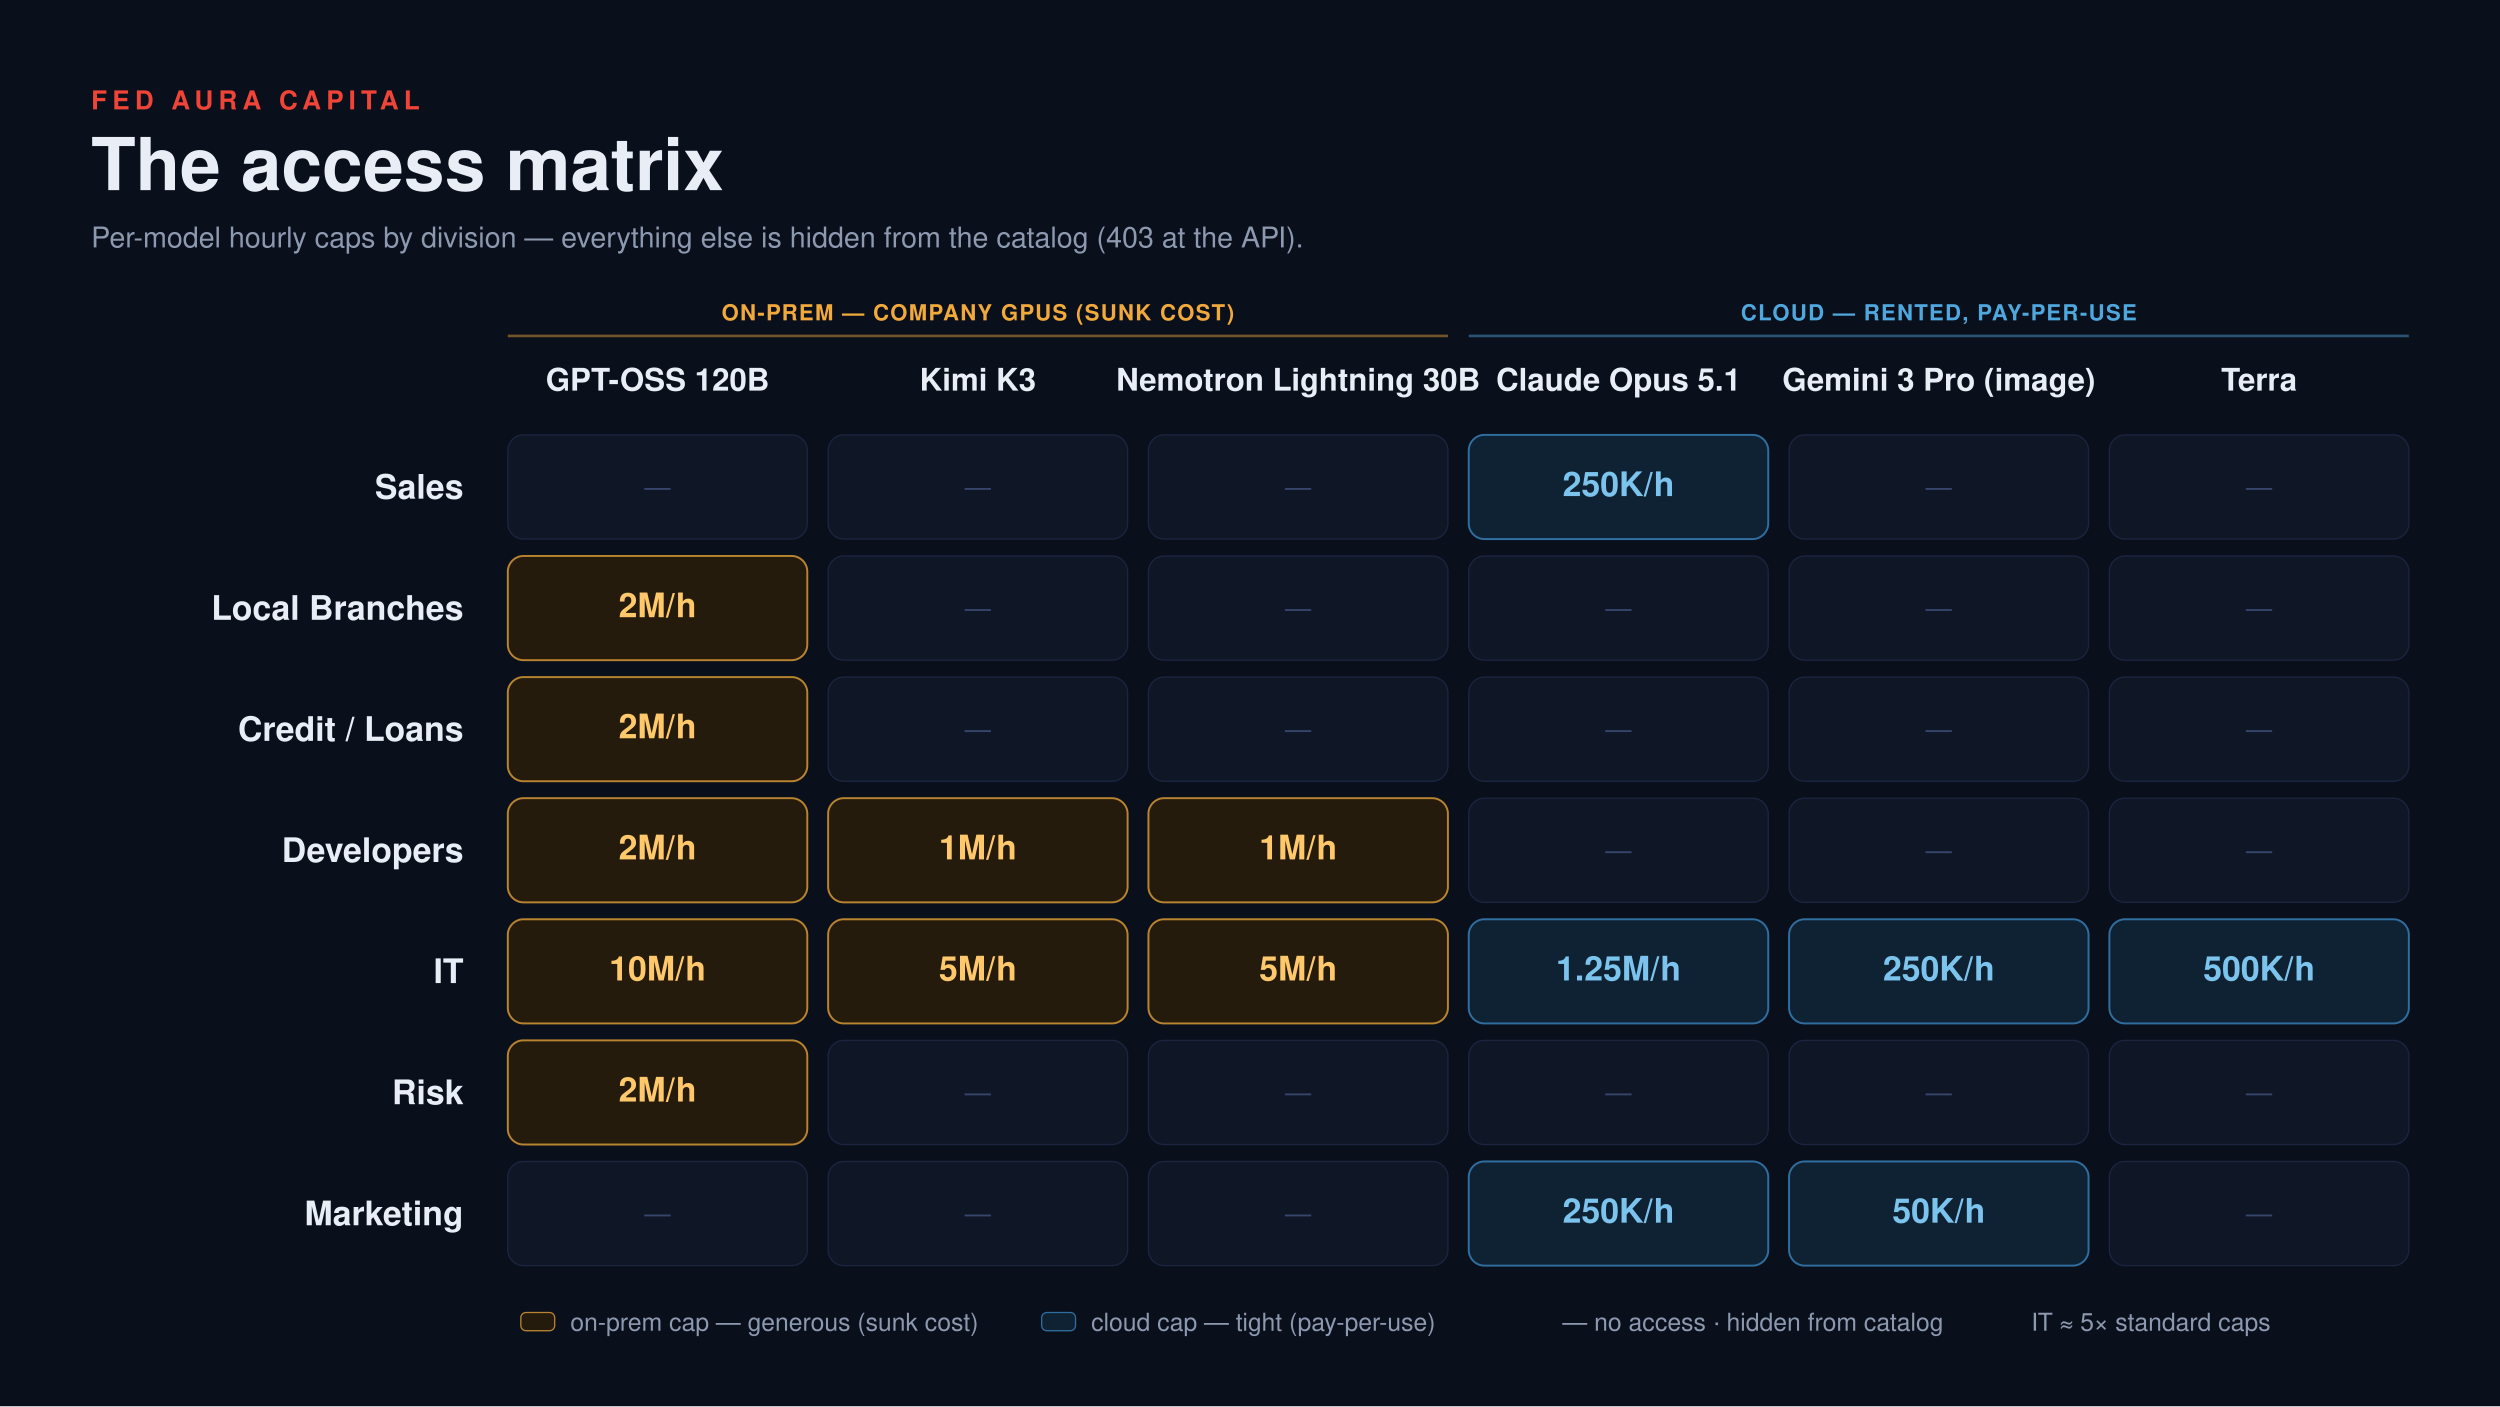
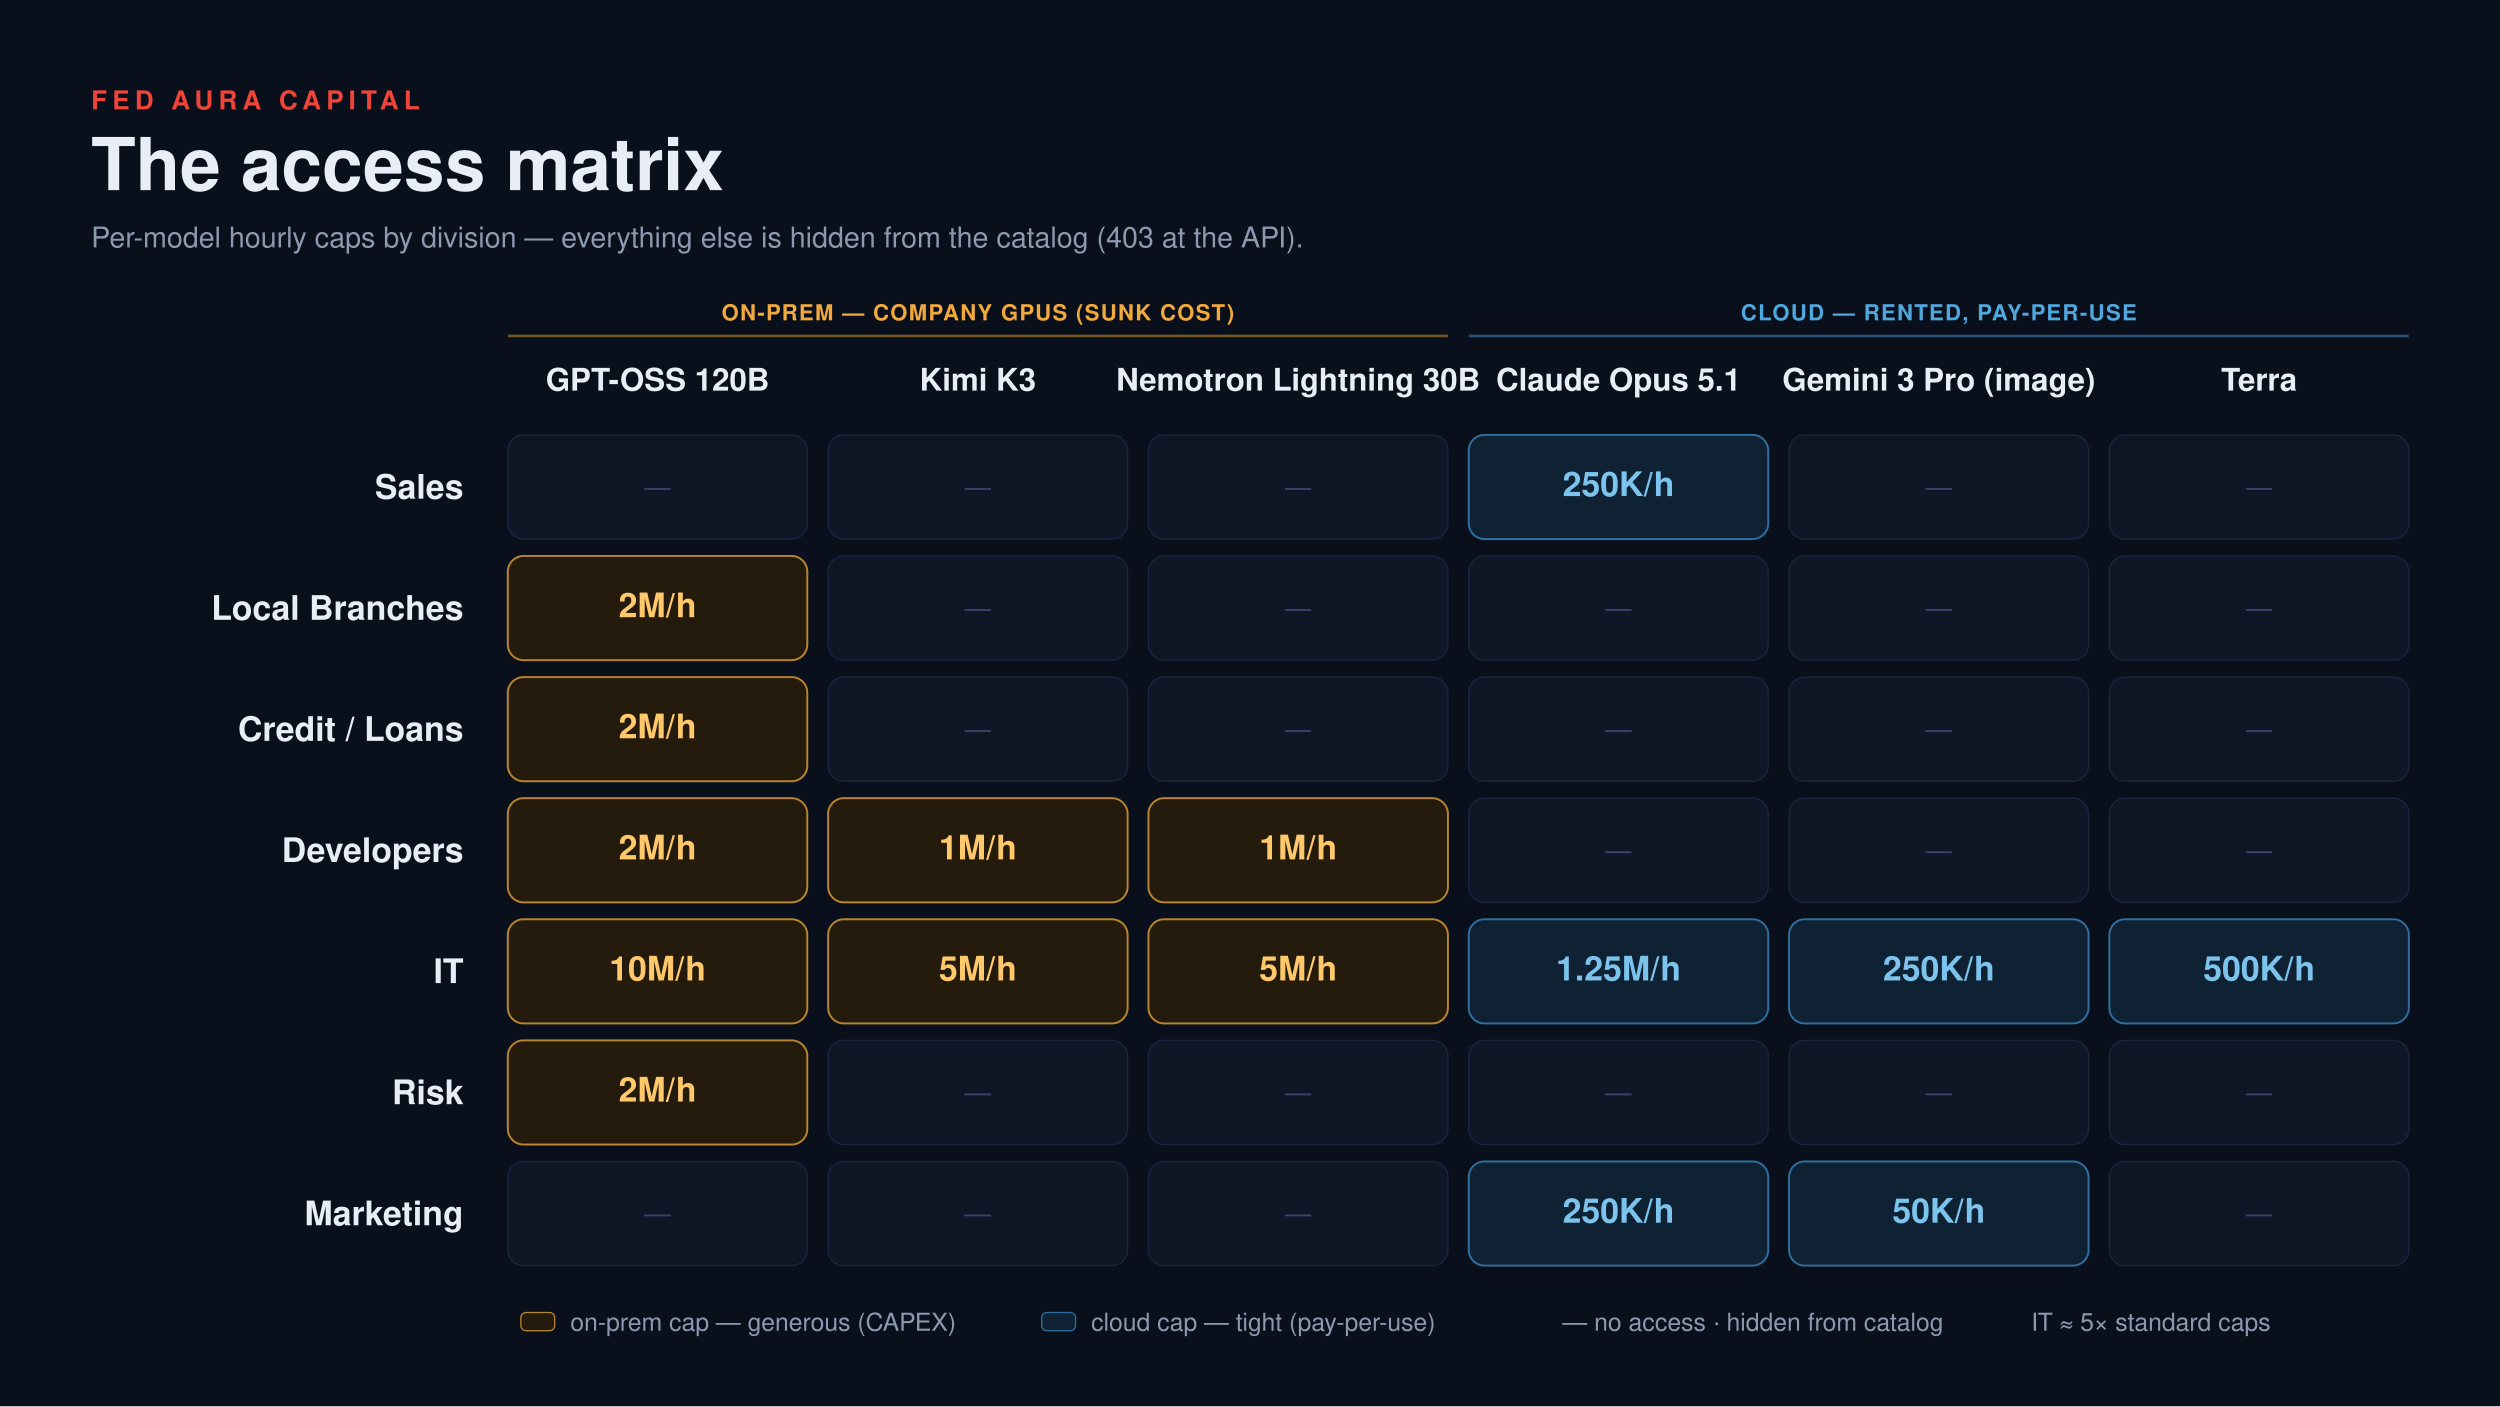
<svg xmlns="http://www.w3.org/2000/svg" width="1920" height="1080" viewBox="0 0 1920 1080">
  <style>
    .bg     { fill:#0A0F1C; }
    .eyebrow{ font-family:'Helvetica Neue',Helvetica,Arial,sans-serif; font-size:20px; font-weight:700; letter-spacing:4px; fill:#F04438; }
    .title  { font-family:'Helvetica Neue',Helvetica,Arial,sans-serif; font-size:56px; font-weight:700; fill:#E9EEF6; }
    .sub    { font-family:'Helvetica Neue',Helvetica,Arial,sans-serif; font-size:22px; fill:#8C99AF; }
    .grp    { font-family:'Helvetica Neue',Helvetica,Arial,sans-serif; font-size:17px; font-weight:700; letter-spacing:1px; }
    .model  { font-family:'Helvetica Neue',Helvetica,Arial,sans-serif; font-size:24px; font-weight:700; fill:#E9EEF6; }
    .rowlbl { font-family:'Helvetica Neue',Helvetica,Arial,sans-serif; font-size:26px; font-weight:700; fill:#E9EEF6; }
    .cap    { font-family:'Helvetica Neue',Helvetica,Arial,sans-serif; font-size:26px; font-weight:700; }
    .nocap  { font-family:'Helvetica Neue',Helvetica,Arial,sans-serif; font-size:20px; fill:#37456B; }
    .legend { font-family:'Helvetica Neue',Helvetica,Arial,sans-serif; font-size:19px; fill:#8C99AF; }
  </style>
  <rect class="bg" width="1920" height="1080" />
  <text x="70" y="84" class="eyebrow">FED AURA CAPITAL</text>
  <text x="70" y="146" class="title">The access matrix</text>
  <text x="70" y="190" class="sub">Per-model hourly caps by division — everything else is hidden from the catalog (403 at the API).</text>
  <text x="751" y="246" text-anchor="middle" class="grp" fill="#F2A93B">ON-PREM — COMPANY GPUS (SUNK COST)</text>
  <line x1="390" y1="258" x2="1112" y2="258" stroke="#F2A93B" stroke-width="2" stroke-opacity="0.45" />
  <text x="1489" y="246" text-anchor="middle" class="grp" fill="#4EA8DE">CLOUD — RENTED, PAY-PER-USE</text>
  <line x1="1128" y1="258" x2="1850" y2="258" stroke="#4EA8DE" stroke-width="2" stroke-opacity="0.45" />
  <text x="505" y="300" text-anchor="middle" class="model">GPT-OSS 120B</text>
  <text x="751" y="300" text-anchor="middle" class="model">Kimi K3</text>
  <text x="997" y="300" text-anchor="middle" class="model">Nemotron Lightning 30B</text>
  <text x="1243" y="300" text-anchor="middle" class="model">Claude Opus 5.1</text>
  <text x="1489" y="300" text-anchor="middle" class="model">Gemini 3 Pro (image)</text>
  <text x="1735" y="300" text-anchor="middle" class="model">Terra</text>
  <text x="356" y="383" text-anchor="end" class="rowlbl">Sales</text>
  <rect x="390" y="334" width="230" height="80" rx="12" fill="#0F1626" stroke="#1B2540" />
  <text x="505" y="381" text-anchor="middle" class="nocap">—</text>
  <rect x="636" y="334" width="230" height="80" rx="12" fill="#0F1626" stroke="#1B2540" />
  <text x="751" y="381" text-anchor="middle" class="nocap">—</text>
  <rect x="882" y="334" width="230" height="80" rx="12" fill="#0F1626" stroke="#1B2540" />
  <text x="997" y="381" text-anchor="middle" class="nocap">—</text>
  <rect x="1128" y="334" width="230" height="80" rx="12" fill="#0F2233" stroke="#2F6E9E" stroke-width="1.5" />
  <text x="1243" y="381" text-anchor="middle" class="cap" fill="#7CC4EE">250K/h</text>
  <rect x="1374" y="334" width="230" height="80" rx="12" fill="#0F1626" stroke="#1B2540" />
  <text x="1489" y="381" text-anchor="middle" class="nocap">—</text>
  <rect x="1620" y="334" width="230" height="80" rx="12" fill="#0F1626" stroke="#1B2540" />
  <text x="1735" y="381" text-anchor="middle" class="nocap">—</text>
  <text x="356" y="476" text-anchor="end" class="rowlbl">Local Branches</text>
  <rect x="390" y="427" width="230" height="80" rx="12" fill="#251B0C" stroke="#B8842F" stroke-width="1.5" />
  <text x="505" y="474" text-anchor="middle" class="cap" fill="#FFC96B">2M/h</text>
  <rect x="636" y="427" width="230" height="80" rx="12" fill="#0F1626" stroke="#1B2540" />
  <text x="751" y="474" text-anchor="middle" class="nocap">—</text>
  <rect x="882" y="427" width="230" height="80" rx="12" fill="#0F1626" stroke="#1B2540" />
  <text x="997" y="474" text-anchor="middle" class="nocap">—</text>
  <rect x="1128" y="427" width="230" height="80" rx="12" fill="#0F1626" stroke="#1B2540" />
  <text x="1243" y="474" text-anchor="middle" class="nocap">—</text>
  <rect x="1374" y="427" width="230" height="80" rx="12" fill="#0F1626" stroke="#1B2540" />
  <text x="1489" y="474" text-anchor="middle" class="nocap">—</text>
  <rect x="1620" y="427" width="230" height="80" rx="12" fill="#0F1626" stroke="#1B2540" />
  <text x="1735" y="474" text-anchor="middle" class="nocap">—</text>
  <text x="356" y="569" text-anchor="end" class="rowlbl">Credit / Loans</text>
  <rect x="390" y="520" width="230" height="80" rx="12" fill="#251B0C" stroke="#B8842F" stroke-width="1.5" />
  <text x="505" y="567" text-anchor="middle" class="cap" fill="#FFC96B">2M/h</text>
  <rect x="636" y="520" width="230" height="80" rx="12" fill="#0F1626" stroke="#1B2540" />
  <text x="751" y="567" text-anchor="middle" class="nocap">—</text>
  <rect x="882" y="520" width="230" height="80" rx="12" fill="#0F1626" stroke="#1B2540" />
  <text x="997" y="567" text-anchor="middle" class="nocap">—</text>
  <rect x="1128" y="520" width="230" height="80" rx="12" fill="#0F1626" stroke="#1B2540" />
  <text x="1243" y="567" text-anchor="middle" class="nocap">—</text>
  <rect x="1374" y="520" width="230" height="80" rx="12" fill="#0F1626" stroke="#1B2540" />
  <text x="1489" y="567" text-anchor="middle" class="nocap">—</text>
  <rect x="1620" y="520" width="230" height="80" rx="12" fill="#0F1626" stroke="#1B2540" />
  <text x="1735" y="567" text-anchor="middle" class="nocap">—</text>
  <text x="356" y="662" text-anchor="end" class="rowlbl">Developers</text>
  <rect x="390" y="613" width="230" height="80" rx="12" fill="#251B0C" stroke="#B8842F" stroke-width="1.5" />
  <text x="505" y="660" text-anchor="middle" class="cap" fill="#FFC96B">2M/h</text>
  <rect x="636" y="613" width="230" height="80" rx="12" fill="#251B0C" stroke="#B8842F" stroke-width="1.5" />
  <text x="751" y="660" text-anchor="middle" class="cap" fill="#FFC96B">1M/h</text>
  <rect x="882" y="613" width="230" height="80" rx="12" fill="#251B0C" stroke="#B8842F" stroke-width="1.5" />
  <text x="997" y="660" text-anchor="middle" class="cap" fill="#FFC96B">1M/h</text>
  <rect x="1128" y="613" width="230" height="80" rx="12" fill="#0F1626" stroke="#1B2540" />
  <text x="1243" y="660" text-anchor="middle" class="nocap">—</text>
  <rect x="1374" y="613" width="230" height="80" rx="12" fill="#0F1626" stroke="#1B2540" />
  <text x="1489" y="660" text-anchor="middle" class="nocap">—</text>
  <rect x="1620" y="613" width="230" height="80" rx="12" fill="#0F1626" stroke="#1B2540" />
  <text x="1735" y="660" text-anchor="middle" class="nocap">—</text>
  <text x="356" y="755" text-anchor="end" class="rowlbl">IT</text>
  <rect x="390" y="706" width="230" height="80" rx="12" fill="#251B0C" stroke="#B8842F" stroke-width="1.5" />
  <text x="505" y="753" text-anchor="middle" class="cap" fill="#FFC96B">10M/h</text>
  <rect x="636" y="706" width="230" height="80" rx="12" fill="#251B0C" stroke="#B8842F" stroke-width="1.5" />
  <text x="751" y="753" text-anchor="middle" class="cap" fill="#FFC96B">5M/h</text>
  <rect x="882" y="706" width="230" height="80" rx="12" fill="#251B0C" stroke="#B8842F" stroke-width="1.5" />
  <text x="997" y="753" text-anchor="middle" class="cap" fill="#FFC96B">5M/h</text>
  <rect x="1128" y="706" width="230" height="80" rx="12" fill="#0F2233" stroke="#2F6E9E" stroke-width="1.5" />
  <text x="1243" y="753" text-anchor="middle" class="cap" fill="#7CC4EE">1.25M/h</text>
  <rect x="1374" y="706" width="230" height="80" rx="12" fill="#0F2233" stroke="#2F6E9E" stroke-width="1.5" />
  <text x="1489" y="753" text-anchor="middle" class="cap" fill="#7CC4EE">250K/h</text>
  <rect x="1620" y="706" width="230" height="80" rx="12" fill="#0F2233" stroke="#2F6E9E" stroke-width="1.5" />
  <text x="1735" y="753" text-anchor="middle" class="cap" fill="#7CC4EE">500K/h</text>
  <text x="356" y="848" text-anchor="end" class="rowlbl">Risk</text>
  <rect x="390" y="799" width="230" height="80" rx="12" fill="#251B0C" stroke="#B8842F" stroke-width="1.5" />
  <text x="505" y="846" text-anchor="middle" class="cap" fill="#FFC96B">2M/h</text>
  <rect x="636" y="799" width="230" height="80" rx="12" fill="#0F1626" stroke="#1B2540" />
  <text x="751" y="846" text-anchor="middle" class="nocap">—</text>
  <rect x="882" y="799" width="230" height="80" rx="12" fill="#0F1626" stroke="#1B2540" />
  <text x="997" y="846" text-anchor="middle" class="nocap">—</text>
  <rect x="1128" y="799" width="230" height="80" rx="12" fill="#0F1626" stroke="#1B2540" />
  <text x="1243" y="846" text-anchor="middle" class="nocap">—</text>
  <rect x="1374" y="799" width="230" height="80" rx="12" fill="#0F1626" stroke="#1B2540" />
  <text x="1489" y="846" text-anchor="middle" class="nocap">—</text>
  <rect x="1620" y="799" width="230" height="80" rx="12" fill="#0F1626" stroke="#1B2540" />
  <text x="1735" y="846" text-anchor="middle" class="nocap">—</text>
  <text x="356" y="941" text-anchor="end" class="rowlbl">Marketing</text>
  <rect x="390" y="892" width="230" height="80" rx="12" fill="#0F1626" stroke="#1B2540" />
  <text x="505" y="939" text-anchor="middle" class="nocap">—</text>
  <rect x="636" y="892" width="230" height="80" rx="12" fill="#0F1626" stroke="#1B2540" />
  <text x="751" y="939" text-anchor="middle" class="nocap">—</text>
  <rect x="882" y="892" width="230" height="80" rx="12" fill="#0F1626" stroke="#1B2540" />
  <text x="997" y="939" text-anchor="middle" class="nocap">—</text>
  <rect x="1128" y="892" width="230" height="80" rx="12" fill="#0F2233" stroke="#2F6E9E" stroke-width="1.5" />
  <text x="1243" y="939" text-anchor="middle" class="cap" fill="#7CC4EE">250K/h</text>
  <rect x="1374" y="892" width="230" height="80" rx="12" fill="#0F2233" stroke="#2F6E9E" stroke-width="1.5" />
  <text x="1489" y="939" text-anchor="middle" class="cap" fill="#7CC4EE">50K/h</text>
  <rect x="1620" y="892" width="230" height="80" rx="12" fill="#0F1626" stroke="#1B2540" />
  <text x="1735" y="939" text-anchor="middle" class="nocap">—</text>
  <rect x="400" y="1008" width="26" height="14" rx="4" fill="#251B0C" stroke="#B8842F" />
-   <text x="438" y="1022" class="legend">on-prem cap — generous (sunk cost)</text>
+   <text x="438" y="1022" class="legend">on-prem cap — generous (CAPEX)</text>
  <rect x="800" y="1008" width="26" height="14" rx="4" fill="#0F2233" stroke="#2F6E9E" />
  <text x="838" y="1022" class="legend">cloud cap — tight (pay-per-use)</text>
  <text x="1200" y="1022" class="legend">—  no access · hidden from catalog</text>
  <text x="1560" y="1022" class="legend">IT ≈ 5× standard caps</text>
</svg>
